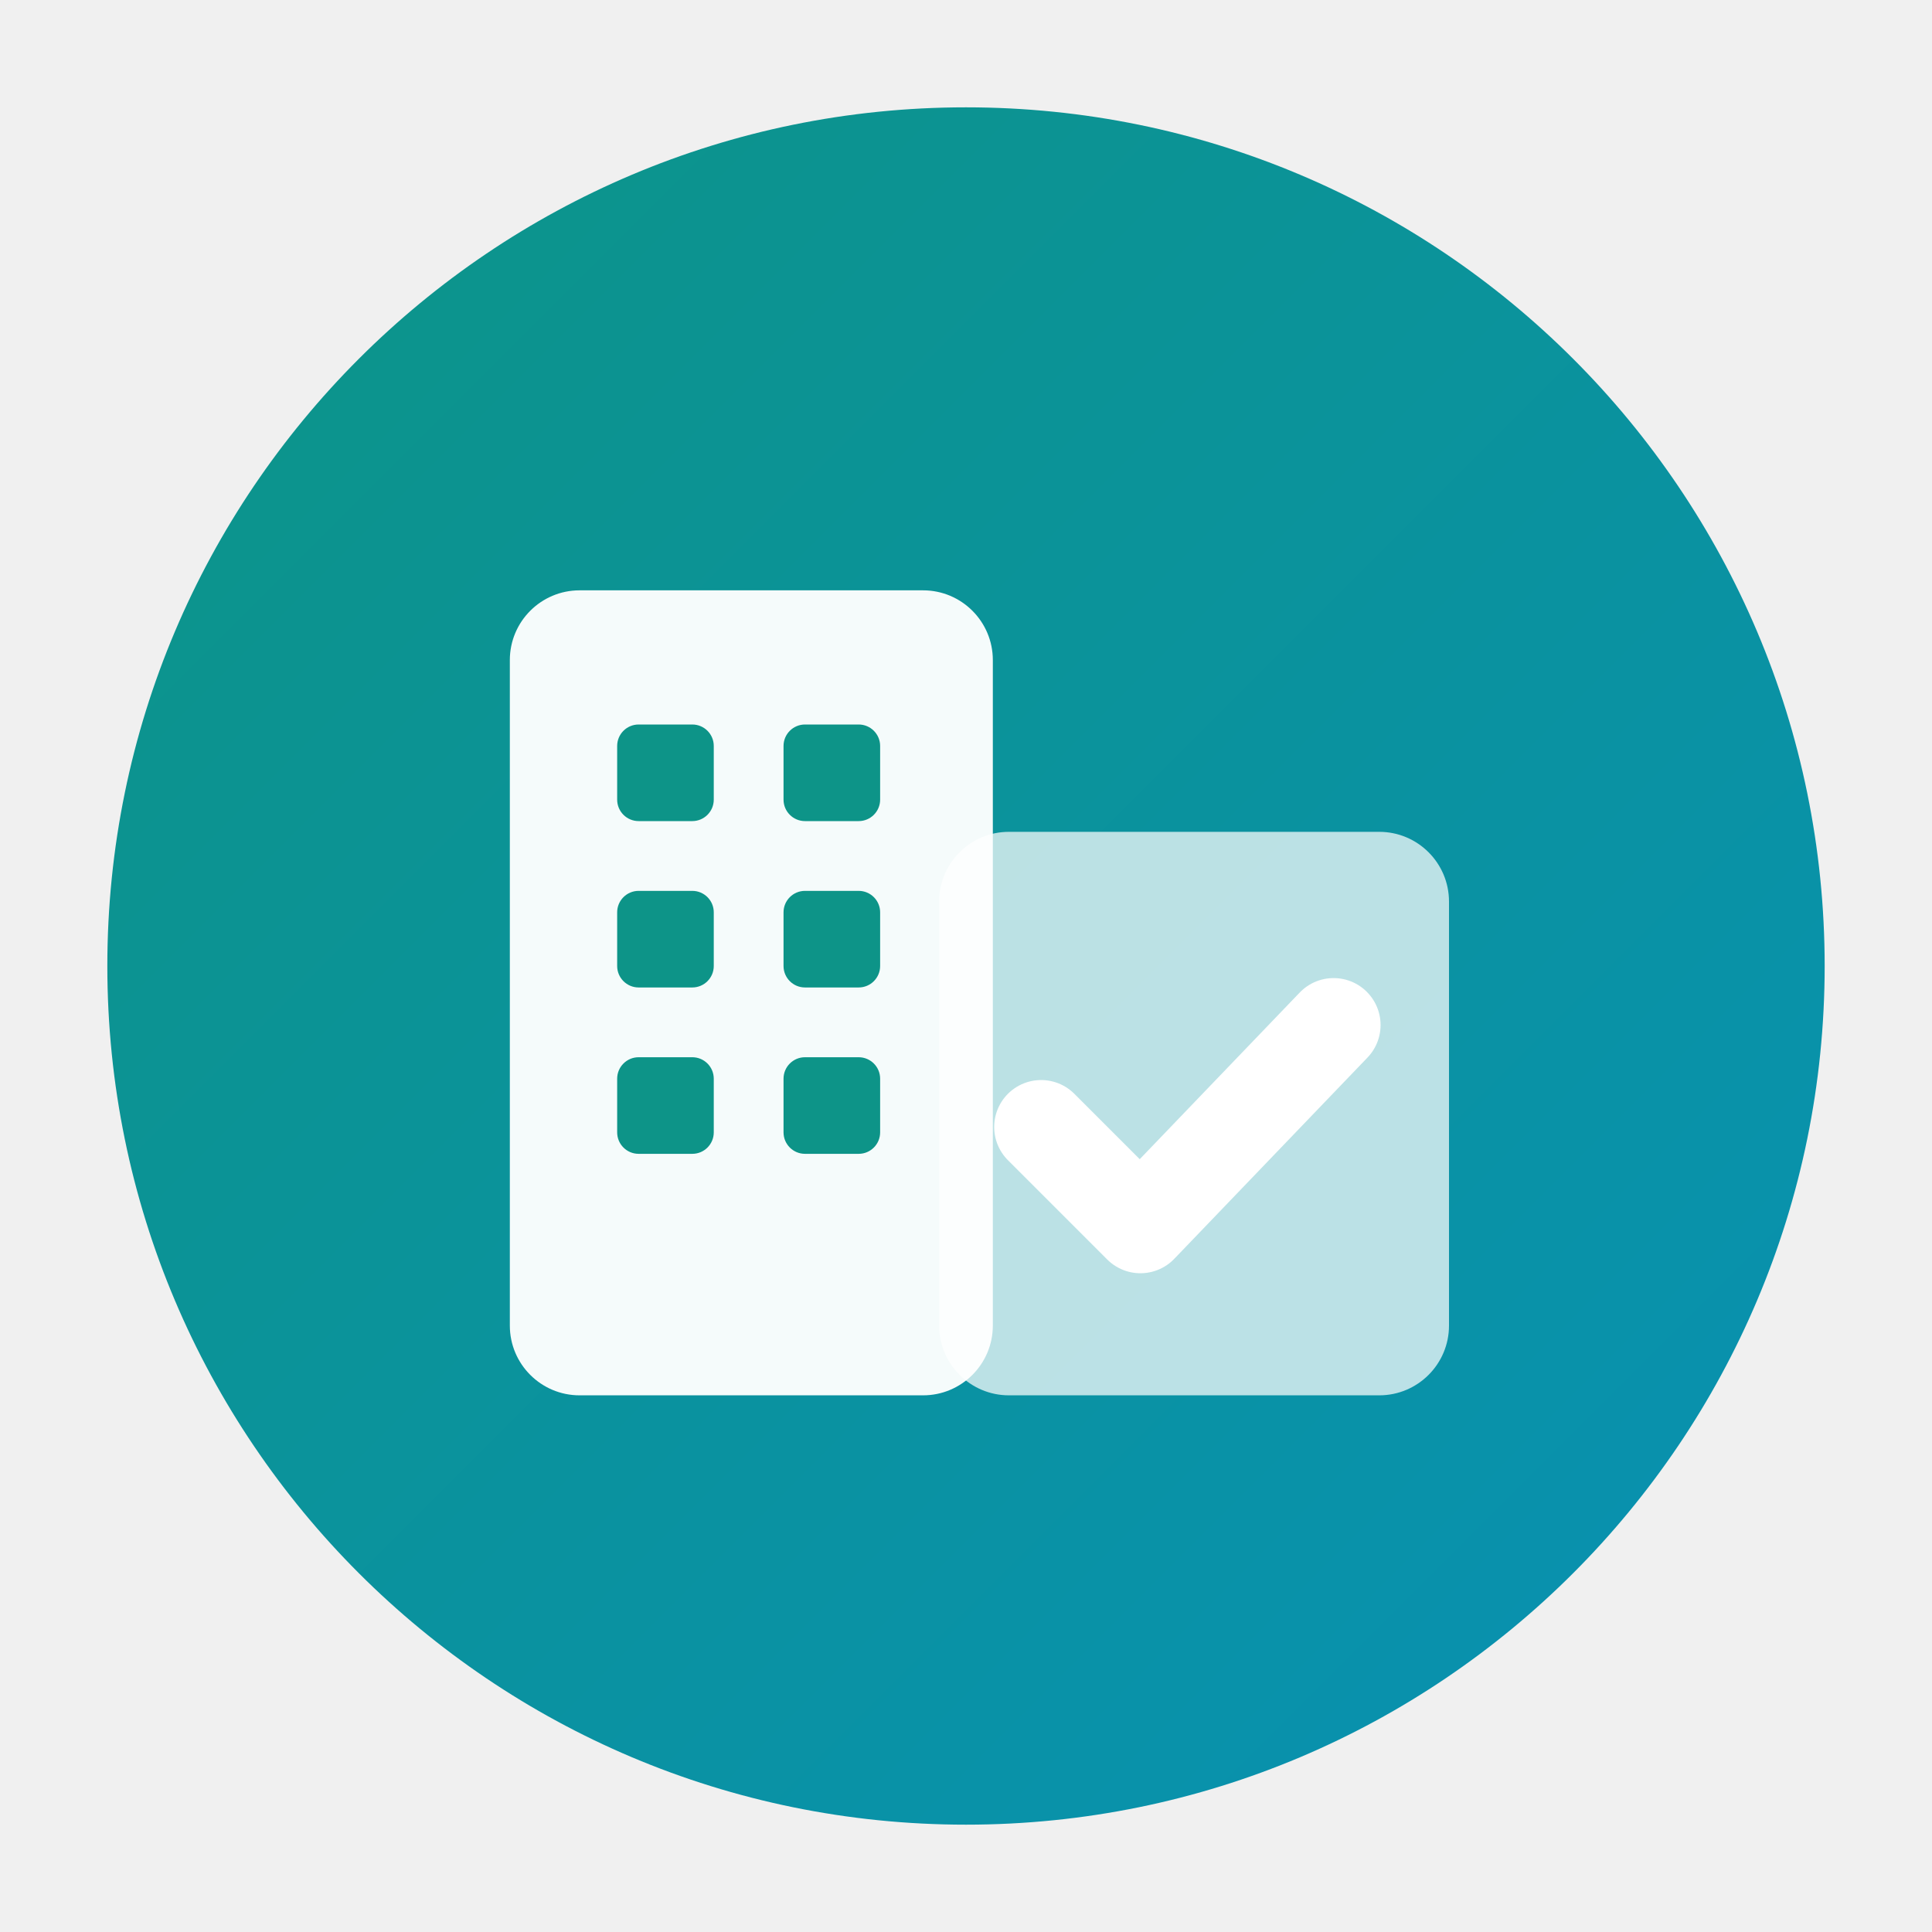
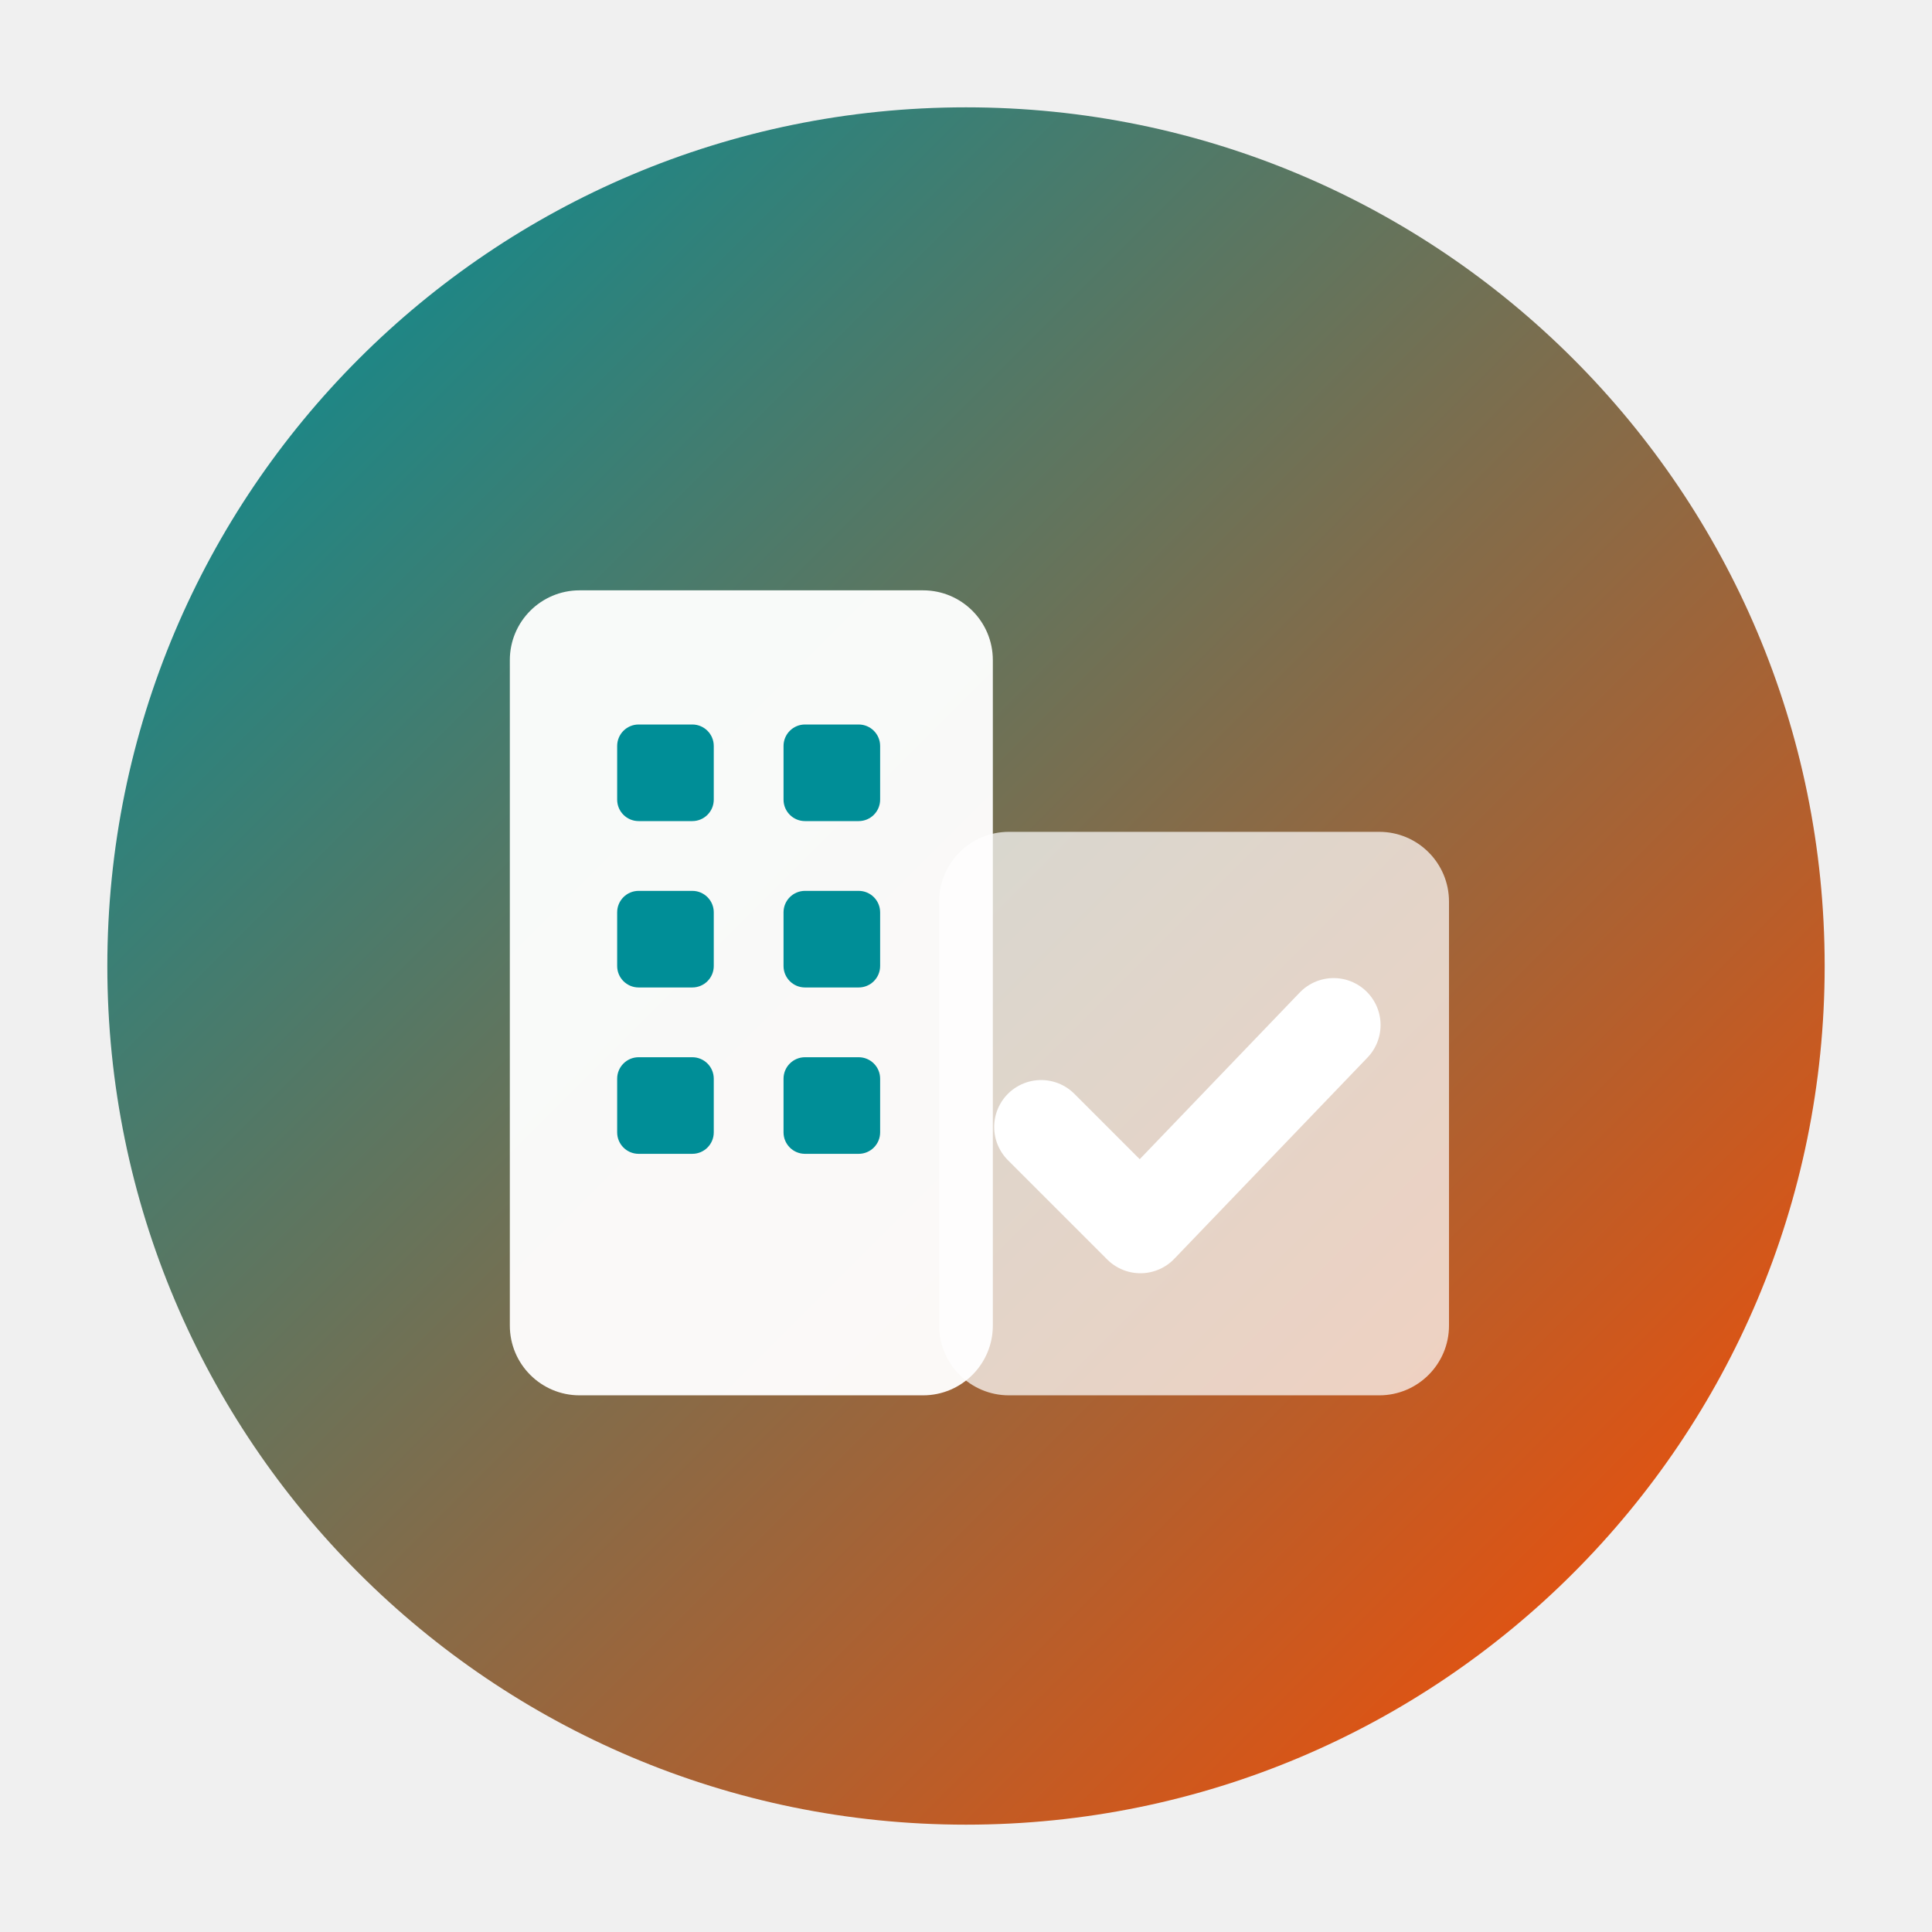
<svg xmlns="http://www.w3.org/2000/svg" viewBox="0 0 72 72" width="72" height="72" fill="none" role="img" aria-label="HOA Daddy">
  <defs>
    <linearGradient id="hdc-grad" x1="6" y1="6" x2="66" y2="66" gradientUnits="userSpaceOnUse">
-       <stop stop-color="#0d9488" />
-       <stop offset="1" stop-color="#0891b2" />
+       <stop stop-color="#008e97" />
+       <stop offset="1" stop-color="#fc4c02" />
    </linearGradient>
  </defs>
  <circle cx="36" cy="36" r="32" fill="url(#hdc-grad)" />
  <rect x="19" y="22" width="18" height="30" rx="2.6" fill="#ffffff" fill-opacity="0.96" />
-   <g fill="#0d9488">
+   <g fill="#008e97">
    <rect x="23" y="27" width="3.6" height="3.6" rx="0.8" />
    <rect x="29.2" y="27" width="3.6" height="3.6" rx="0.8" />
    <rect x="23" y="33.2" width="3.6" height="3.6" rx="0.8" />
    <rect x="29.2" y="33.2" width="3.6" height="3.6" rx="0.8" />
    <rect x="23" y="39.4" width="3.6" height="3.6" rx="0.8" />
    <rect x="29.2" y="39.4" width="3.6" height="3.6" rx="0.8" />
  </g>
  <rect x="35" y="31" width="19" height="21" rx="2.6" fill="#ffffff" fill-opacity="0.72" />
  <path d="M38.8 42l3.7 3.7 7.2-7.5" stroke="#ffffff" stroke-width="3.5" stroke-linecap="round" stroke-linejoin="round" />
</svg>
